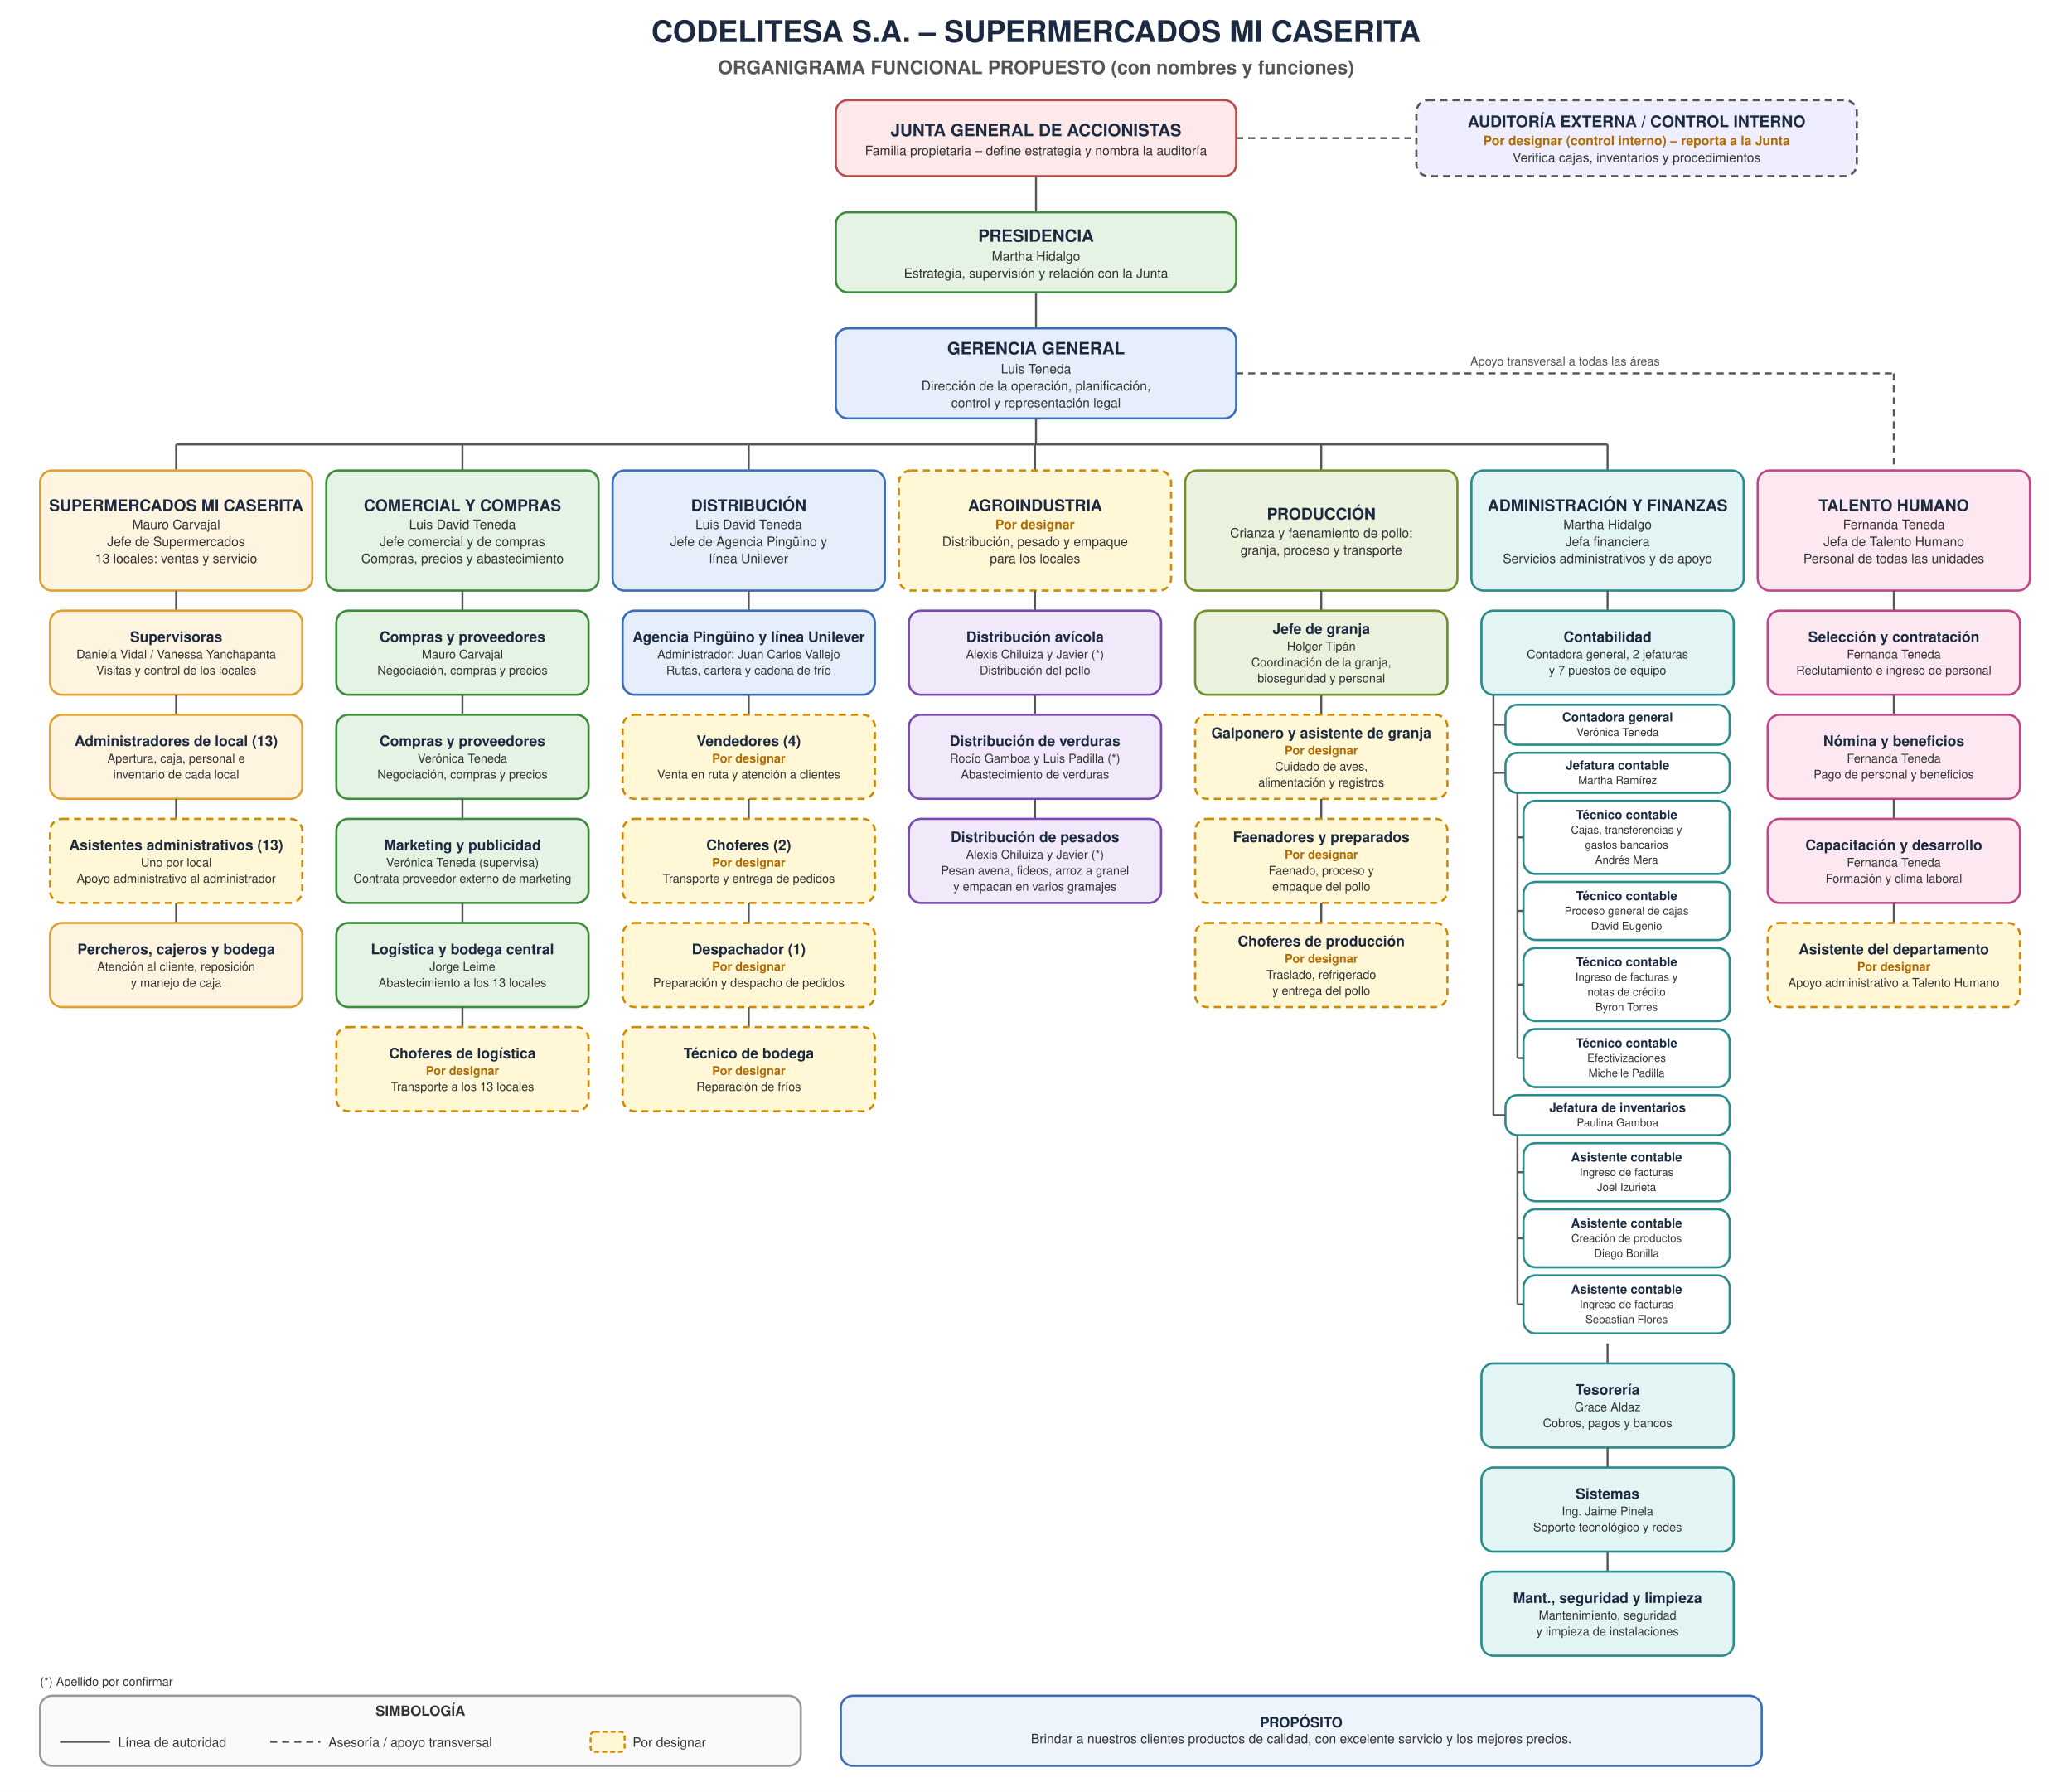
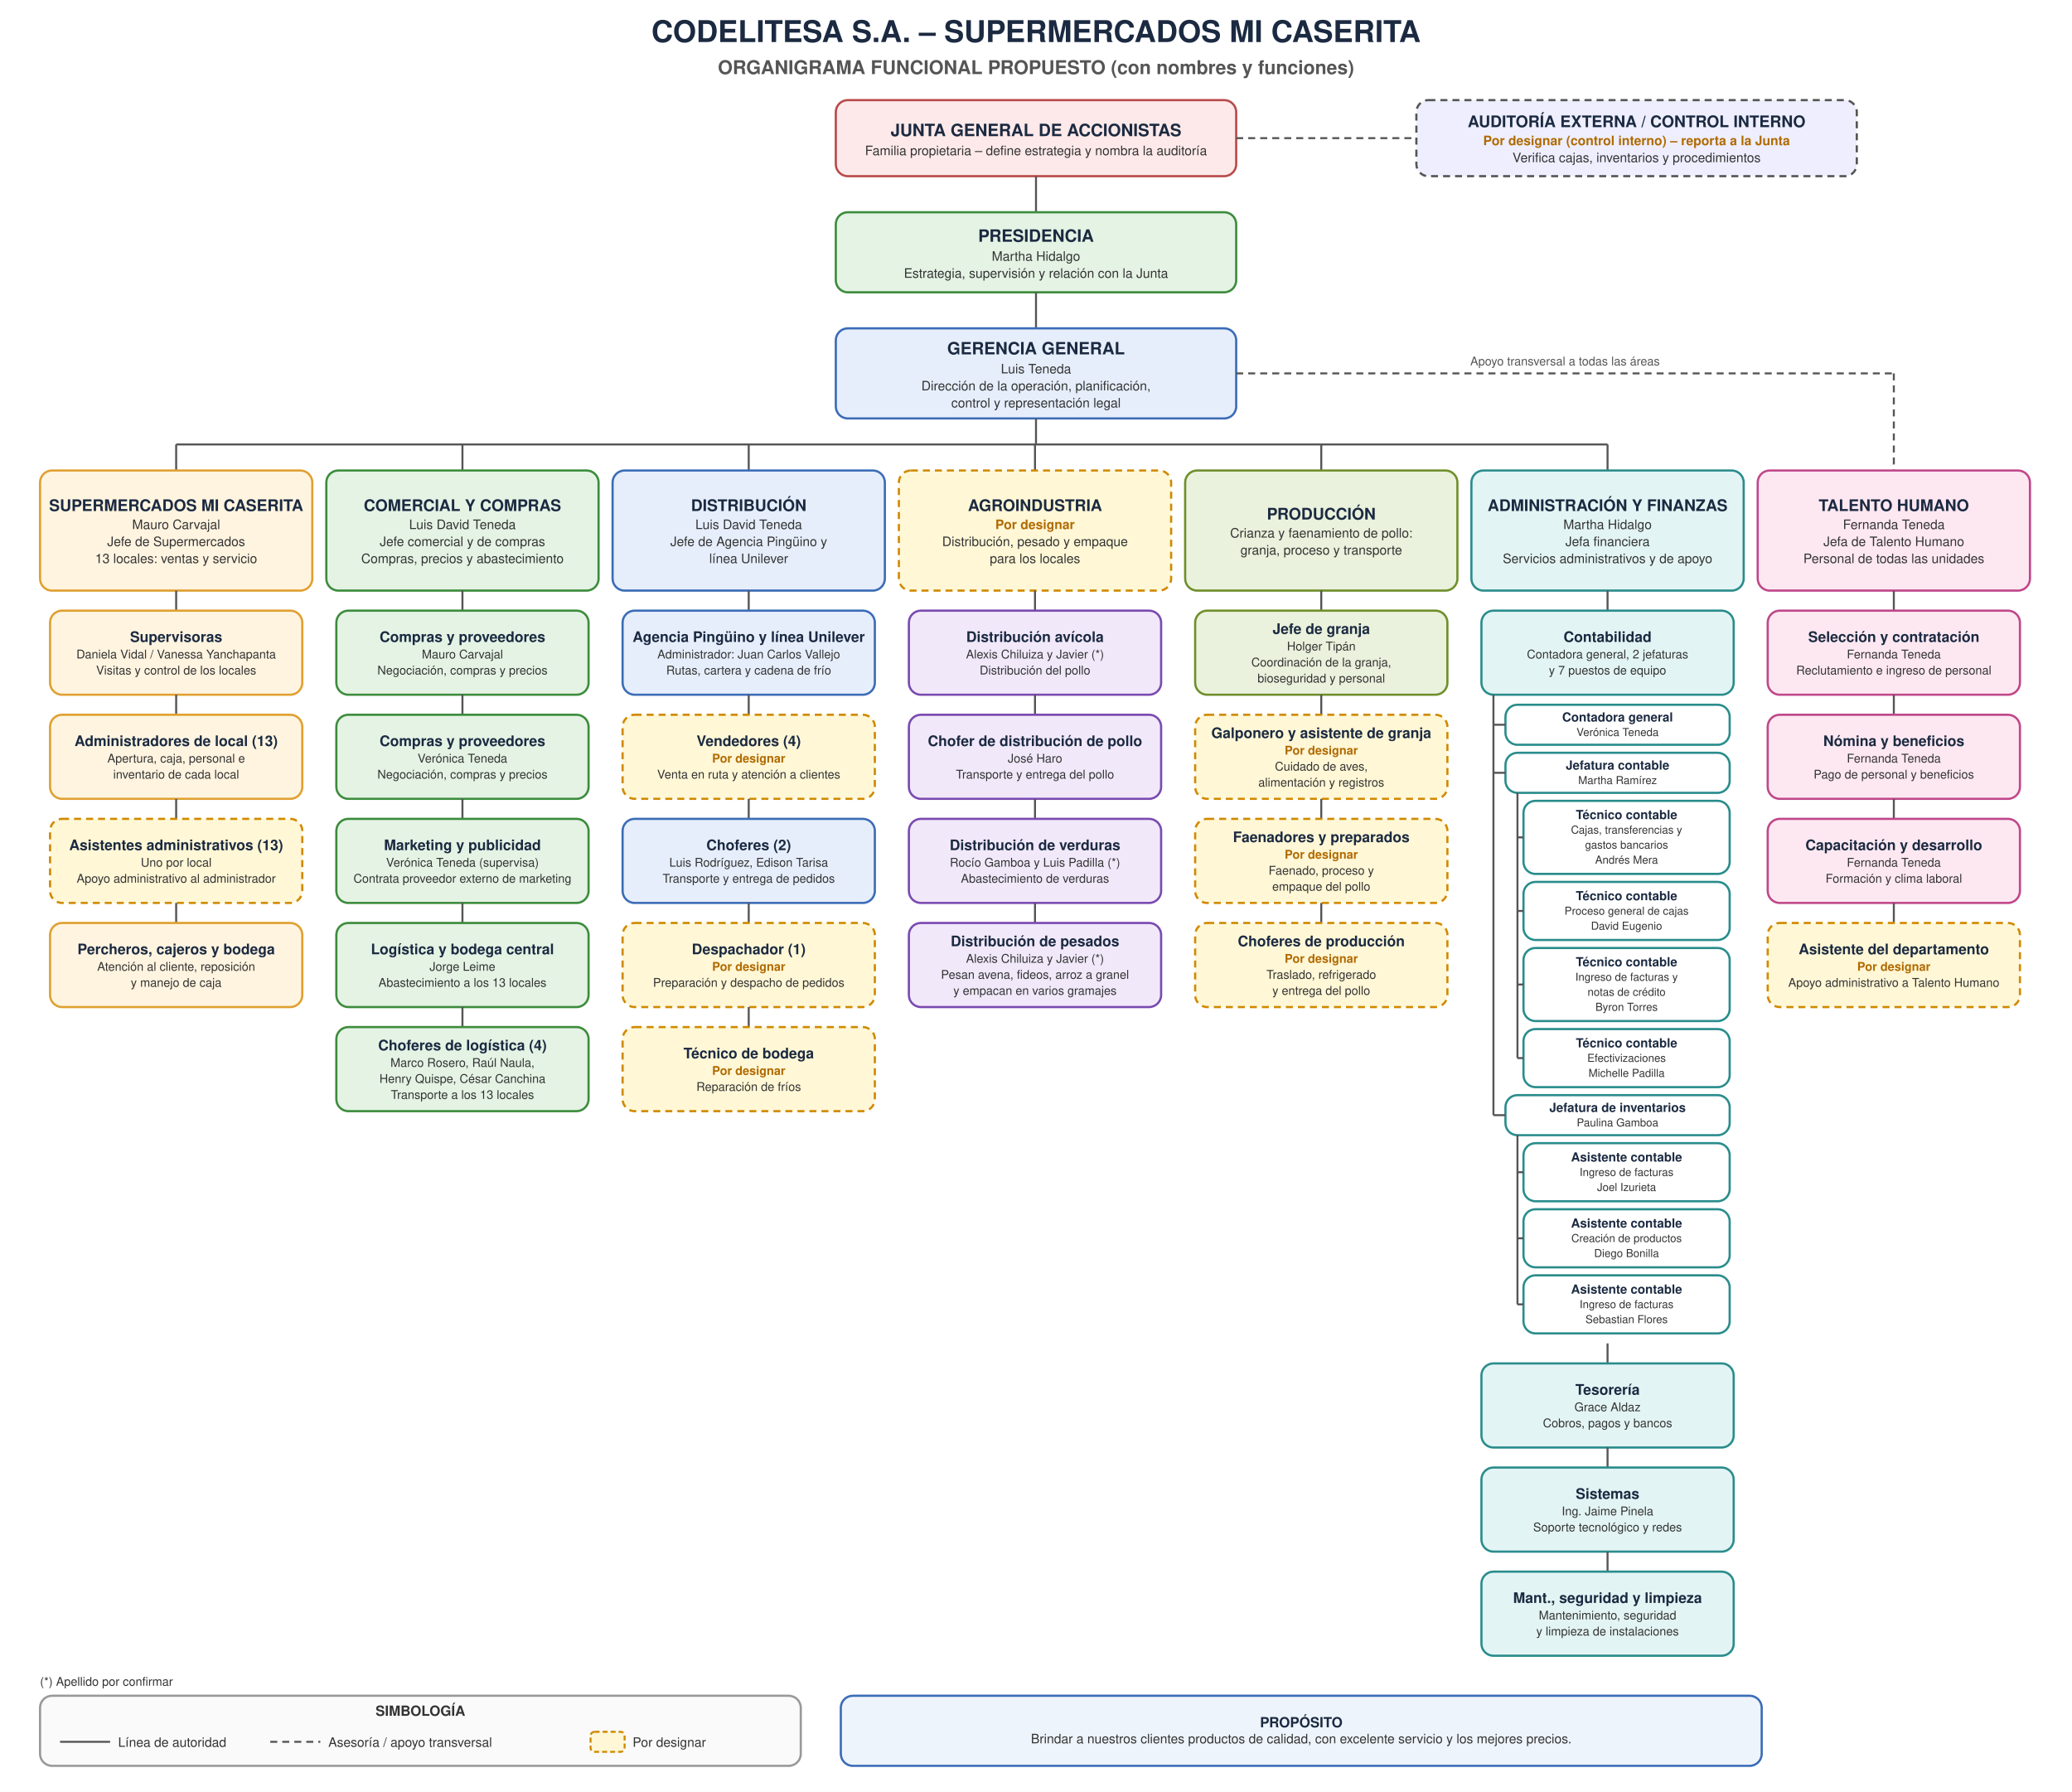
<svg xmlns="http://www.w3.org/2000/svg" width="2070" height="1790" viewBox="0 0 2070 1790" font-family="Helvetica,Arial,sans-serif">
  <rect width="100%" height="100%" fill="#fff" />
  <text x="1035.0" y="42" text-anchor="middle" font-size="30" font-weight="700" fill="#1b2a41">CODELITESA S.A. – SUPERMERCADOS MI CASERITA</text>
  <text x="1035.0" y="74" text-anchor="middle" font-size="19" font-weight="600" fill="#555">ORGANIGRAMA FUNCIONAL PROPUESTO (con nombres y funciones)</text>
  <rect x="835.0" y="100" width="400" height="76" rx="12" fill="#fde9e9" stroke="#b84a4a" stroke-width="2.2" />
  <text x="1035.0" y="136.0" text-anchor="middle" font-weight="700" font-size="17" fill="#1b2a41">JUNTA GENERAL DE ACCIONISTAS</text>
  <text x="1035.0" y="155.0" text-anchor="middle" font-size="13" fill="#333" font-weight="400">Familia propietaria – define estrategia y nombra la auditoría</text>
  <rect x="1415.0" y="100" width="440" height="76" rx="12" fill="#eef" stroke="#555" stroke-width="2.2" stroke-dasharray="7 5" />
  <text x="1635.0" y="127.0" text-anchor="middle" font-weight="700" font-size="16" fill="#1b2a41">AUDITORÍA EXTERNA / CONTROL INTERNO</text>
  <text x="1635.0" y="145.0" text-anchor="middle" font-size="13" fill="#b06a00" font-weight="700">Por designar (control interno) – reporta a la Junta</text>
  <text x="1635.0" y="162.0" text-anchor="middle" font-size="13" fill="#333" font-weight="400">Verifica cajas, inventarios y procedimientos</text>
  <path d="M1235.0,138 L1415.0,138" stroke="#555" stroke-width="2" fill="none" stroke-dasharray="7 5" />
  <path d="M1035.0,176 L1035.0,212" stroke="#555" stroke-width="2" fill="none" />
  <rect x="835.0" y="212" width="400" height="80" rx="12" fill="#e4f3e4" stroke="#3c8c3c" stroke-width="2.2" />
  <text x="1035.0" y="241.5" text-anchor="middle" font-weight="700" font-size="17" fill="#1b2a41">PRESIDENCIA</text>
  <text x="1035.0" y="260.5" text-anchor="middle" font-size="13" fill="#333" font-weight="400">Martha Hidalgo</text>
  <text x="1035.0" y="277.5" text-anchor="middle" font-size="13" fill="#333" font-weight="400">Estrategia, supervisión y relación con la Junta</text>
  <path d="M1035.0,292 L1035.0,328" stroke="#555" stroke-width="2" fill="none" />
  <rect x="835.0" y="328" width="400" height="90" rx="12" fill="#e6eefb" stroke="#3b6cb7" stroke-width="2.2" />
  <text x="1035.0" y="354.0" text-anchor="middle" font-weight="700" font-size="17" fill="#1b2a41">GERENCIA GENERAL</text>
  <text x="1035.0" y="373.0" text-anchor="middle" font-size="13" fill="#333" font-weight="400">Luis Teneda</text>
  <text x="1035.0" y="390.0" text-anchor="middle" font-size="13" fill="#333" font-weight="400">Dirección de la operación, planificación,</text>
  <text x="1035.0" y="407.0" text-anchor="middle" font-size="13" fill="#333" font-weight="400">control y representación legal</text>
  <path d="M1035.0,418 L1035.0,444" stroke="#555" stroke-width="2" fill="none" />
  <path d="M176.0,444 L176.0,470" stroke="#555" stroke-width="2" fill="none" />
  <rect x="40" y="470" width="272" height="120" rx="12" fill="#fff4e0" stroke="#e0a030" stroke-width="2.2" />
  <text x="176.0" y="510.5" text-anchor="middle" font-weight="700" font-size="16" fill="#1b2a41">SUPERMERCADOS MI CASERITA</text>
  <text x="176.0" y="528.5" text-anchor="middle" font-size="13" fill="#333" font-weight="400">Mauro Carvajal</text>
  <text x="176.0" y="545.5" text-anchor="middle" font-size="13" fill="#333" font-weight="400">Jefe de Supermercados</text>
  <text x="176.0" y="562.5" text-anchor="middle" font-size="13" fill="#333" font-weight="400">13 locales: ventas y servicio</text>
  <path d="M176.0,590 L176.0,610" stroke="#555" stroke-width="2" fill="none" />
  <rect x="50" y="610" width="252" height="84" rx="12" fill="#fff4e0" stroke="#e0a030" stroke-width="2.2" />
  <text x="176.0" y="641.25" text-anchor="middle" font-weight="700" font-size="14.5" fill="#1b2a41">Supervisoras</text>
  <text x="176.0" y="657.75" text-anchor="middle" font-size="12" fill="#333" font-weight="400">Daniela Vidal / Vanessa Yanchapanta</text>
  <text x="176.0" y="673.75" text-anchor="middle" font-size="12" fill="#333" font-weight="400">Visitas y control de los locales</text>
  <path d="M176.0,694 L176.0,714" stroke="#555" stroke-width="2" fill="none" />
  <rect x="50" y="714" width="252" height="84" rx="12" fill="#fff4e0" stroke="#e0a030" stroke-width="2.2" />
  <text x="176.0" y="745.25" text-anchor="middle" font-weight="700" font-size="14.5" fill="#1b2a41">Administradores de local (13)</text>
  <text x="176.0" y="761.75" text-anchor="middle" font-size="12" fill="#333" font-weight="400">Apertura, caja, personal e</text>
  <text x="176.0" y="777.75" text-anchor="middle" font-size="12" fill="#333" font-weight="400">inventario de cada local</text>
  <path d="M176.0,798 L176.0,818" stroke="#555" stroke-width="2" fill="none" />
  <rect x="50" y="818" width="252" height="84" rx="12" fill="#fff7d6" stroke="#d08a00" stroke-width="2.2" stroke-dasharray="7 5" />
  <text x="176.0" y="849.25" text-anchor="middle" font-weight="700" font-size="14.5" fill="#1b2a41">Asistentes administrativos (13)</text>
  <text x="176.0" y="865.75" text-anchor="middle" font-size="12" fill="#333" font-weight="400">Uno por local</text>
  <text x="176.0" y="881.75" text-anchor="middle" font-size="12" fill="#333" font-weight="400">Apoyo administrativo al administrador</text>
  <path d="M176.0,902 L176.0,922" stroke="#555" stroke-width="2" fill="none" />
  <rect x="50" y="922" width="252" height="84" rx="12" fill="#fff4e0" stroke="#e0a030" stroke-width="2.2" />
  <text x="176.0" y="953.25" text-anchor="middle" font-weight="700" font-size="14.5" fill="#1b2a41">Percheros, cajeros y bodega</text>
  <text x="176.0" y="969.75" text-anchor="middle" font-size="12" fill="#333" font-weight="400">Atención al cliente, reposición</text>
  <text x="176.0" y="985.75" text-anchor="middle" font-size="12" fill="#333" font-weight="400">y manejo de caja</text>
  <path d="M462.0,444 L462.0,470" stroke="#555" stroke-width="2" fill="none" />
  <rect x="326" y="470" width="272" height="120" rx="12" fill="#e4f3e4" stroke="#3c8c3c" stroke-width="2.2" />
  <text x="462.0" y="510.5" text-anchor="middle" font-weight="700" font-size="16" fill="#1b2a41">COMERCIAL Y COMPRAS</text>
  <text x="462.0" y="528.5" text-anchor="middle" font-size="13" fill="#333" font-weight="400">Luis David Teneda</text>
  <text x="462.0" y="545.5" text-anchor="middle" font-size="13" fill="#333" font-weight="400">Jefe comercial y de compras</text>
  <text x="462.0" y="562.5" text-anchor="middle" font-size="13" fill="#333" font-weight="400">Compras, precios y abastecimiento</text>
  <path d="M462.0,590 L462.0,610" stroke="#555" stroke-width="2" fill="none" />
  <rect x="336" y="610" width="252" height="84" rx="12" fill="#e4f3e4" stroke="#3c8c3c" stroke-width="2.2" />
  <text x="462.0" y="641.25" text-anchor="middle" font-weight="700" font-size="14.5" fill="#1b2a41">Compras y proveedores</text>
  <text x="462.0" y="657.75" text-anchor="middle" font-size="12" fill="#333" font-weight="400">Mauro Carvajal</text>
  <text x="462.0" y="673.75" text-anchor="middle" font-size="12" fill="#333" font-weight="400">Negociación, compras y precios</text>
  <path d="M462.0,694 L462.0,714" stroke="#555" stroke-width="2" fill="none" />
  <rect x="336" y="714" width="252" height="84" rx="12" fill="#e4f3e4" stroke="#3c8c3c" stroke-width="2.2" />
  <text x="462.0" y="745.25" text-anchor="middle" font-weight="700" font-size="14.5" fill="#1b2a41">Compras y proveedores</text>
  <text x="462.0" y="761.75" text-anchor="middle" font-size="12" fill="#333" font-weight="400">Verónica Teneda</text>
  <text x="462.0" y="777.75" text-anchor="middle" font-size="12" fill="#333" font-weight="400">Negociación, compras y precios</text>
  <path d="M462.0,798 L462.0,818" stroke="#555" stroke-width="2" fill="none" />
  <rect x="336" y="818" width="252" height="84" rx="12" fill="#e4f3e4" stroke="#3c8c3c" stroke-width="2.2" />
  <text x="462.0" y="849.25" text-anchor="middle" font-weight="700" font-size="14.5" fill="#1b2a41">Marketing y publicidad</text>
  <text x="462.0" y="865.75" text-anchor="middle" font-size="12" fill="#333" font-weight="400">Verónica Teneda (supervisa)</text>
  <text x="462.0" y="881.75" text-anchor="middle" font-size="12" fill="#333" font-weight="400">Contrata proveedor externo de marketing</text>
  <path d="M462.0,902 L462.0,922" stroke="#555" stroke-width="2" fill="none" />
  <rect x="336" y="922" width="252" height="84" rx="12" fill="#e4f3e4" stroke="#3c8c3c" stroke-width="2.2" />
  <text x="462.0" y="953.25" text-anchor="middle" font-weight="700" font-size="14.5" fill="#1b2a41">Logística y bodega central</text>
  <text x="462.0" y="969.75" text-anchor="middle" font-size="12" fill="#333" font-weight="400">Jorge Leime</text>
  <text x="462.0" y="985.75" text-anchor="middle" font-size="12" fill="#333" font-weight="400">Abastecimiento a los 13 locales</text>
  <path d="M462.0,1006 L462.0,1026" stroke="#555" stroke-width="2" fill="none" />
-   <rect x="336" y="1026" width="252" height="84" rx="12" fill="#fff7d6" stroke="#d08a00" stroke-width="2.2" stroke-dasharray="7 5" />
-   <text x="462.0" y="1057.25" text-anchor="middle" font-weight="700" font-size="14.5" fill="#1b2a41">Choferes de logística</text>
-   <text x="462.0" y="1073.75" text-anchor="middle" font-size="12" fill="#b06a00" font-weight="700">Por designar</text>
-   <text x="462.0" y="1089.75" text-anchor="middle" font-size="12" fill="#333" font-weight="400">Transporte a los 13 locales</text>
+   <rect x="336" y="1026" width="252" height="84" rx="12" fill="#e4f3e4" stroke="#3c8c3c" stroke-width="2.2" />
+   <text x="462.0" y="1049.25" text-anchor="middle" font-weight="700" font-size="14.5" fill="#1b2a41">Choferes de logística (4)</text>
+   <text x="462.0" y="1065.75" text-anchor="middle" font-size="12" fill="#333" font-weight="400">Marco Rosero, Raúl Naula,</text>
+   <text x="462.0" y="1081.75" text-anchor="middle" font-size="12" fill="#333" font-weight="400">Henry Quispe, César Canchina</text>
+   <text x="462.0" y="1097.75" text-anchor="middle" font-size="12" fill="#333" font-weight="400">Transporte a los 13 locales</text>
  <path d="M748.0,444 L748.0,470" stroke="#555" stroke-width="2" fill="none" />
  <rect x="612" y="470" width="272" height="120" rx="12" fill="#e6eefb" stroke="#3b6cb7" stroke-width="2.2" />
  <text x="748.0" y="510.5" text-anchor="middle" font-weight="700" font-size="16" fill="#1b2a41">DISTRIBUCIÓN</text>
  <text x="748.0" y="528.5" text-anchor="middle" font-size="13" fill="#333" font-weight="400">Luis David Teneda</text>
  <text x="748.0" y="545.5" text-anchor="middle" font-size="13" fill="#333" font-weight="400">Jefe de Agencia Pingüino y</text>
  <text x="748.0" y="562.5" text-anchor="middle" font-size="13" fill="#333" font-weight="400">línea Unilever</text>
  <path d="M748.0,590 L748.0,610" stroke="#555" stroke-width="2" fill="none" />
  <rect x="622" y="610" width="252" height="84" rx="12" fill="#e6eefb" stroke="#3b6cb7" stroke-width="2.2" />
  <text x="748.0" y="641.25" text-anchor="middle" font-weight="700" font-size="14.5" fill="#1b2a41">Agencia Pingüino y línea Unilever</text>
  <text x="748.0" y="657.75" text-anchor="middle" font-size="12" fill="#333" font-weight="400">Administrador: Juan Carlos Vallejo</text>
  <text x="748.0" y="673.75" text-anchor="middle" font-size="12" fill="#333" font-weight="400">Rutas, cartera y cadena de frío</text>
  <path d="M748.0,694 L748.0,714" stroke="#555" stroke-width="2" fill="none" />
  <rect x="622" y="714" width="252" height="84" rx="12" fill="#fff7d6" stroke="#d08a00" stroke-width="2.2" stroke-dasharray="7 5" />
  <text x="748.0" y="745.25" text-anchor="middle" font-weight="700" font-size="14.5" fill="#1b2a41">Vendedores (4)</text>
  <text x="748.0" y="761.75" text-anchor="middle" font-size="12" fill="#b06a00" font-weight="700">Por designar</text>
  <text x="748.0" y="777.75" text-anchor="middle" font-size="12" fill="#333" font-weight="400">Venta en ruta y atención a clientes</text>
  <path d="M748.0,798 L748.0,818" stroke="#555" stroke-width="2" fill="none" />
-   <rect x="622" y="818" width="252" height="84" rx="12" fill="#fff7d6" stroke="#d08a00" stroke-width="2.2" stroke-dasharray="7 5" />
+   <rect x="622" y="818" width="252" height="84" rx="12" fill="#e6eefb" stroke="#3b6cb7" stroke-width="2.2" />
  <text x="748.0" y="849.25" text-anchor="middle" font-weight="700" font-size="14.5" fill="#1b2a41">Choferes (2)</text>
-   <text x="748.0" y="865.75" text-anchor="middle" font-size="12" fill="#b06a00" font-weight="700">Por designar</text>
+   <text x="748.0" y="865.75" text-anchor="middle" font-size="12" fill="#333" font-weight="400">Luis Rodríguez, Edison Tarisa</text>
  <text x="748.0" y="881.75" text-anchor="middle" font-size="12" fill="#333" font-weight="400">Transporte y entrega de pedidos</text>
  <path d="M748.0,902 L748.0,922" stroke="#555" stroke-width="2" fill="none" />
  <rect x="622" y="922" width="252" height="84" rx="12" fill="#fff7d6" stroke="#d08a00" stroke-width="2.2" stroke-dasharray="7 5" />
  <text x="748.0" y="953.25" text-anchor="middle" font-weight="700" font-size="14.5" fill="#1b2a41">Despachador (1)</text>
  <text x="748.0" y="969.75" text-anchor="middle" font-size="12" fill="#b06a00" font-weight="700">Por designar</text>
  <text x="748.0" y="985.75" text-anchor="middle" font-size="12" fill="#333" font-weight="400">Preparación y despacho de pedidos</text>
  <path d="M748.0,1006 L748.0,1026" stroke="#555" stroke-width="2" fill="none" />
  <rect x="622" y="1026" width="252" height="84" rx="12" fill="#fff7d6" stroke="#d08a00" stroke-width="2.2" stroke-dasharray="7 5" />
  <text x="748.0" y="1057.25" text-anchor="middle" font-weight="700" font-size="14.5" fill="#1b2a41">Técnico de bodega</text>
  <text x="748.0" y="1073.75" text-anchor="middle" font-size="12" fill="#b06a00" font-weight="700">Por designar</text>
  <text x="748.0" y="1089.75" text-anchor="middle" font-size="12" fill="#333" font-weight="400">Reparación de fríos</text>
  <path d="M1034.0,444 L1034.0,470" stroke="#555" stroke-width="2" fill="none" />
  <rect x="898" y="470" width="272" height="120" rx="12" fill="#fff7d6" stroke="#d08a00" stroke-width="2.2" stroke-dasharray="7 5" />
  <text x="1034.0" y="510.5" text-anchor="middle" font-weight="700" font-size="16" fill="#1b2a41">AGROINDUSTRIA</text>
  <text x="1034.0" y="528.5" text-anchor="middle" font-size="13" fill="#b06a00" font-weight="700">Por designar</text>
  <text x="1034.0" y="545.5" text-anchor="middle" font-size="13" fill="#333" font-weight="400">Distribución, pesado y empaque</text>
  <text x="1034.0" y="562.5" text-anchor="middle" font-size="13" fill="#333" font-weight="400">para los locales</text>
  <path d="M1034.0,590 L1034.0,610" stroke="#555" stroke-width="2" fill="none" />
  <rect x="908" y="610" width="252" height="84" rx="12" fill="#f1e8fa" stroke="#7a4ab0" stroke-width="2.2" />
  <text x="1034.0" y="641.25" text-anchor="middle" font-weight="700" font-size="14.5" fill="#1b2a41">Distribución avícola</text>
  <text x="1034.0" y="657.75" text-anchor="middle" font-size="12" fill="#333" font-weight="400">Alexis Chiluiza y Javier (*)</text>
  <text x="1034.0" y="673.75" text-anchor="middle" font-size="12" fill="#333" font-weight="400">Distribución del pollo</text>
  <path d="M1034.0,694 L1034.0,714" stroke="#555" stroke-width="2" fill="none" />
  <rect x="908" y="714" width="252" height="84" rx="12" fill="#f1e8fa" stroke="#7a4ab0" stroke-width="2.2" />
-   <text x="1034.0" y="745.25" text-anchor="middle" font-weight="700" font-size="14.5" fill="#1b2a41">Distribución de verduras</text>
-   <text x="1034.0" y="761.75" text-anchor="middle" font-size="12" fill="#333" font-weight="400">Rocío Gamboa y Luis Padilla (*)</text>
-   <text x="1034.0" y="777.75" text-anchor="middle" font-size="12" fill="#333" font-weight="400">Abastecimiento de verduras</text>
+   <text x="1034.0" y="745.25" text-anchor="middle" font-weight="700" font-size="14.5" fill="#1b2a41">Chofer de distribución de pollo</text>
+   <text x="1034.0" y="761.75" text-anchor="middle" font-size="12" fill="#333" font-weight="400">José Haro</text>
+   <text x="1034.0" y="777.75" text-anchor="middle" font-size="12" fill="#333" font-weight="400">Transporte y entrega del pollo</text>
  <path d="M1034.0,798 L1034.0,818" stroke="#555" stroke-width="2" fill="none" />
  <rect x="908" y="818" width="252" height="84" rx="12" fill="#f1e8fa" stroke="#7a4ab0" stroke-width="2.2" />
-   <text x="1034.0" y="841.25" text-anchor="middle" font-weight="700" font-size="14.5" fill="#1b2a41">Distribución de pesados</text>
-   <text x="1034.0" y="857.75" text-anchor="middle" font-size="12" fill="#333" font-weight="400">Alexis Chiluiza y Javier (*)</text>
-   <text x="1034.0" y="873.75" text-anchor="middle" font-size="12" fill="#333" font-weight="400">Pesan avena, fideos, arroz a granel</text>
-   <text x="1034.0" y="889.75" text-anchor="middle" font-size="12" fill="#333" font-weight="400">y empacan en varios gramajes</text>
+   <text x="1034.0" y="849.25" text-anchor="middle" font-weight="700" font-size="14.5" fill="#1b2a41">Distribución de verduras</text>
+   <text x="1034.0" y="865.75" text-anchor="middle" font-size="12" fill="#333" font-weight="400">Rocío Gamboa y Luis Padilla (*)</text>
+   <text x="1034.0" y="881.75" text-anchor="middle" font-size="12" fill="#333" font-weight="400">Abastecimiento de verduras</text>
+   <path d="M1034.0,902 L1034.0,922" stroke="#555" stroke-width="2" fill="none" />
+   <rect x="908" y="922" width="252" height="84" rx="12" fill="#f1e8fa" stroke="#7a4ab0" stroke-width="2.2" />
+   <text x="1034.0" y="945.25" text-anchor="middle" font-weight="700" font-size="14.5" fill="#1b2a41">Distribución de pesados</text>
+   <text x="1034.0" y="961.75" text-anchor="middle" font-size="12" fill="#333" font-weight="400">Alexis Chiluiza y Javier (*)</text>
+   <text x="1034.0" y="977.75" text-anchor="middle" font-size="12" fill="#333" font-weight="400">Pesan avena, fideos, arroz a granel</text>
+   <text x="1034.0" y="993.75" text-anchor="middle" font-size="12" fill="#333" font-weight="400">y empacan en varios gramajes</text>
  <path d="M1320.0,444 L1320.0,470" stroke="#555" stroke-width="2" fill="none" />
  <rect x="1184" y="470" width="272" height="120" rx="12" fill="#eaf1dc" stroke="#6f8f2a" stroke-width="2.2" />
  <text x="1320.0" y="519.0" text-anchor="middle" font-weight="700" font-size="16" fill="#1b2a41">PRODUCCIÓN</text>
  <text x="1320.0" y="537.0" text-anchor="middle" font-size="13" fill="#333" font-weight="400">Crianza y faenamiento de pollo:</text>
  <text x="1320.0" y="554.0" text-anchor="middle" font-size="13" fill="#333" font-weight="400">granja, proceso y transporte</text>
  <path d="M1320.0,590 L1320.0,610" stroke="#555" stroke-width="2" fill="none" />
  <rect x="1194" y="610" width="252" height="84" rx="12" fill="#eaf1dc" stroke="#6f8f2a" stroke-width="2.2" />
  <text x="1320.0" y="633.25" text-anchor="middle" font-weight="700" font-size="14.5" fill="#1b2a41">Jefe de granja</text>
  <text x="1320.0" y="649.75" text-anchor="middle" font-size="12" fill="#333" font-weight="400">Holger Tipán</text>
  <text x="1320.0" y="665.75" text-anchor="middle" font-size="12" fill="#333" font-weight="400">Coordinación de la granja,</text>
  <text x="1320.0" y="681.75" text-anchor="middle" font-size="12" fill="#333" font-weight="400">bioseguridad y personal</text>
  <path d="M1320.0,694 L1320.0,714" stroke="#555" stroke-width="2" fill="none" />
  <rect x="1194" y="714" width="252" height="84" rx="12" fill="#fff7d6" stroke="#d08a00" stroke-width="2.2" stroke-dasharray="7 5" />
  <text x="1320.0" y="737.25" text-anchor="middle" font-weight="700" font-size="14.5" fill="#1b2a41">Galponero y asistente de granja</text>
  <text x="1320.0" y="753.75" text-anchor="middle" font-size="12" fill="#b06a00" font-weight="700">Por designar</text>
  <text x="1320.0" y="769.75" text-anchor="middle" font-size="12" fill="#333" font-weight="400">Cuidado de aves,</text>
  <text x="1320.0" y="785.75" text-anchor="middle" font-size="12" fill="#333" font-weight="400">alimentación y registros</text>
  <path d="M1320.0,798 L1320.0,818" stroke="#555" stroke-width="2" fill="none" />
  <rect x="1194" y="818" width="252" height="84" rx="12" fill="#fff7d6" stroke="#d08a00" stroke-width="2.2" stroke-dasharray="7 5" />
  <text x="1320.0" y="841.25" text-anchor="middle" font-weight="700" font-size="14.5" fill="#1b2a41">Faenadores y preparados</text>
  <text x="1320.0" y="857.75" text-anchor="middle" font-size="12" fill="#b06a00" font-weight="700">Por designar</text>
  <text x="1320.0" y="873.75" text-anchor="middle" font-size="12" fill="#333" font-weight="400">Faenado, proceso y</text>
  <text x="1320.0" y="889.75" text-anchor="middle" font-size="12" fill="#333" font-weight="400">empaque del pollo</text>
  <path d="M1320.0,902 L1320.0,922" stroke="#555" stroke-width="2" fill="none" />
  <rect x="1194" y="922" width="252" height="84" rx="12" fill="#fff7d6" stroke="#d08a00" stroke-width="2.2" stroke-dasharray="7 5" />
  <text x="1320.0" y="945.25" text-anchor="middle" font-weight="700" font-size="14.5" fill="#1b2a41">Choferes de producción</text>
  <text x="1320.0" y="961.75" text-anchor="middle" font-size="12" fill="#b06a00" font-weight="700">Por designar</text>
  <text x="1320.0" y="977.75" text-anchor="middle" font-size="12" fill="#333" font-weight="400">Traslado, refrigerado</text>
  <text x="1320.0" y="993.75" text-anchor="middle" font-size="12" fill="#333" font-weight="400">y entrega del pollo</text>
  <path d="M1606.0,444 L1606.0,470" stroke="#555" stroke-width="2" fill="none" />
  <rect x="1470" y="470" width="272" height="120" rx="12" fill="#e3f4f4" stroke="#2a8c8c" stroke-width="2.2" />
  <text x="1606.0" y="510.5" text-anchor="middle" font-weight="700" font-size="16" fill="#1b2a41">ADMINISTRACIÓN Y FINANZAS</text>
  <text x="1606.0" y="528.5" text-anchor="middle" font-size="13" fill="#333" font-weight="400">Martha Hidalgo</text>
  <text x="1606.0" y="545.5" text-anchor="middle" font-size="13" fill="#333" font-weight="400">Jefa financiera</text>
  <text x="1606.0" y="562.5" text-anchor="middle" font-size="13" fill="#333" font-weight="400">Servicios administrativos y de apoyo</text>
  <path d="M1606.0,590 L1606.0,610" stroke="#555" stroke-width="2" fill="none" />
  <rect x="1480" y="610" width="252" height="84" rx="12" fill="#e3f4f4" stroke="#2a8c8c" stroke-width="2.2" />
  <text x="1606.0" y="641.25" text-anchor="middle" font-weight="700" font-size="14.5" fill="#1b2a41">Contabilidad</text>
  <text x="1606.0" y="657.75" text-anchor="middle" font-size="12" fill="#333" font-weight="400">Contadora general, 2 jefaturas</text>
  <text x="1606.0" y="673.75" text-anchor="middle" font-size="12" fill="#333" font-weight="400">y 7 puestos de equipo</text>
  <rect x="1504" y="704" width="224" height="40" rx="12" fill="#fff" stroke="#2a8c8c" stroke-width="2.2" />
  <text x="1616.0" y="720.75" text-anchor="middle" font-weight="700" font-size="12.5" fill="#1b2a41">Contadora general</text>
  <text x="1616.0" y="735.25" text-anchor="middle" font-size="11" fill="#333" font-weight="400">Verónica Teneda</text>
  <rect x="1504" y="752" width="224" height="40" rx="12" fill="#fff" stroke="#2a8c8c" stroke-width="2.2" />
  <text x="1616.0" y="768.75" text-anchor="middle" font-weight="700" font-size="12.5" fill="#1b2a41">Jefatura contable</text>
  <text x="1616.0" y="783.25" text-anchor="middle" font-size="11" fill="#333" font-weight="400">Martha Ramírez</text>
  <rect x="1522" y="800" width="206" height="73" rx="12" fill="#fff" stroke="#2a8c8c" stroke-width="2.2" />
  <text x="1625.0" y="818.25" text-anchor="middle" font-weight="700" font-size="12.5" fill="#1b2a41">Técnico contable</text>
  <text x="1625.0" y="832.75" text-anchor="middle" font-size="11" fill="#333" font-weight="400">Cajas, transferencias y</text>
  <text x="1625.0" y="847.75" text-anchor="middle" font-size="11" fill="#333" font-weight="400">gastos bancarios</text>
  <text x="1625.0" y="862.75" text-anchor="middle" font-size="11" fill="#333" font-weight="400">Andrés Mera</text>
  <rect x="1522" y="881" width="206" height="58" rx="12" fill="#fff" stroke="#2a8c8c" stroke-width="2.2" />
  <text x="1625.0" y="899.25" text-anchor="middle" font-weight="700" font-size="12.5" fill="#1b2a41">Técnico contable</text>
  <text x="1625.0" y="913.75" text-anchor="middle" font-size="11" fill="#333" font-weight="400">Proceso general de cajas</text>
  <text x="1625.0" y="928.75" text-anchor="middle" font-size="11" fill="#333" font-weight="400">David Eugenio</text>
  <rect x="1522" y="947" width="206" height="73" rx="12" fill="#fff" stroke="#2a8c8c" stroke-width="2.2" />
  <text x="1625.0" y="965.25" text-anchor="middle" font-weight="700" font-size="12.5" fill="#1b2a41">Técnico contable</text>
  <text x="1625.0" y="979.75" text-anchor="middle" font-size="11" fill="#333" font-weight="400">Ingreso de facturas y</text>
  <text x="1625.0" y="994.75" text-anchor="middle" font-size="11" fill="#333" font-weight="400">notas de crédito</text>
  <text x="1625.0" y="1009.75" text-anchor="middle" font-size="11" fill="#333" font-weight="400">Byron Torres</text>
  <rect x="1522" y="1028" width="206" height="58" rx="12" fill="#fff" stroke="#2a8c8c" stroke-width="2.2" />
  <text x="1625.0" y="1046.25" text-anchor="middle" font-weight="700" font-size="12.5" fill="#1b2a41">Técnico contable</text>
  <text x="1625.0" y="1060.75" text-anchor="middle" font-size="11" fill="#333" font-weight="400">Efectivizaciones</text>
  <text x="1625.0" y="1075.75" text-anchor="middle" font-size="11" fill="#333" font-weight="400">Michelle Padilla</text>
  <rect x="1504" y="1094" width="224" height="40" rx="12" fill="#fff" stroke="#2a8c8c" stroke-width="2.2" />
  <text x="1616.0" y="1110.75" text-anchor="middle" font-weight="700" font-size="12.5" fill="#1b2a41">Jefatura de inventarios</text>
  <text x="1616.0" y="1125.25" text-anchor="middle" font-size="11" fill="#333" font-weight="400">Paulina Gamboa</text>
  <rect x="1522" y="1142" width="206" height="58" rx="12" fill="#fff" stroke="#2a8c8c" stroke-width="2.2" />
  <text x="1625.0" y="1160.25" text-anchor="middle" font-weight="700" font-size="12.5" fill="#1b2a41">Asistente contable</text>
  <text x="1625.0" y="1174.75" text-anchor="middle" font-size="11" fill="#333" font-weight="400">Ingreso de facturas</text>
  <text x="1625.0" y="1189.75" text-anchor="middle" font-size="11" fill="#333" font-weight="400">Joel Izurieta</text>
  <rect x="1522" y="1208" width="206" height="58" rx="12" fill="#fff" stroke="#2a8c8c" stroke-width="2.2" />
  <text x="1625.0" y="1226.25" text-anchor="middle" font-weight="700" font-size="12.5" fill="#1b2a41">Asistente contable</text>
  <text x="1625.0" y="1240.75" text-anchor="middle" font-size="11" fill="#333" font-weight="400">Creación de productos</text>
  <text x="1625.0" y="1255.75" text-anchor="middle" font-size="11" fill="#333" font-weight="400">Diego Bonilla</text>
  <rect x="1522" y="1274" width="206" height="58" rx="12" fill="#fff" stroke="#2a8c8c" stroke-width="2.2" />
  <text x="1625.0" y="1292.25" text-anchor="middle" font-weight="700" font-size="12.5" fill="#1b2a41">Asistente contable</text>
  <text x="1625.0" y="1306.75" text-anchor="middle" font-size="11" fill="#333" font-weight="400">Ingreso de facturas</text>
  <text x="1625.0" y="1321.75" text-anchor="middle" font-size="11" fill="#333" font-weight="400">Sebastian Flores</text>
  <path d="M1492,694 L1492,1114.0" stroke="#555" stroke-width="2" fill="none" />
  <path d="M1492,724.0 L1504,724.0" stroke="#555" stroke-width="2" fill="none" />
  <path d="M1492,772.0 L1504,772.0" stroke="#555" stroke-width="2" fill="none" />
  <path d="M1492,1114.0 L1504,1114.0" stroke="#555" stroke-width="2" fill="none" />
  <path d="M1516,792 L1516,1057.0" stroke="#555" stroke-width="2" fill="none" />
  <path d="M1516,836.5 L1522,836.5" stroke="#555" stroke-width="2" fill="none" />
  <path d="M1516,910.0 L1522,910.0" stroke="#555" stroke-width="2" fill="none" />
  <path d="M1516,983.5 L1522,983.5" stroke="#555" stroke-width="2" fill="none" />
  <path d="M1516,1057.0 L1522,1057.0" stroke="#555" stroke-width="2" fill="none" />
  <path d="M1516,1134 L1516,1303.0" stroke="#555" stroke-width="2" fill="none" />
  <path d="M1516,1171.0 L1522,1171.0" stroke="#555" stroke-width="2" fill="none" />
  <path d="M1516,1237.0 L1522,1237.0" stroke="#555" stroke-width="2" fill="none" />
  <path d="M1516,1303.0 L1522,1303.0" stroke="#555" stroke-width="2" fill="none" />
  <path d="M1606.0,1342 L1606.0,1362" stroke="#555" stroke-width="2" fill="none" />
  <rect x="1480" y="1362" width="252" height="84" rx="12" fill="#e3f4f4" stroke="#2a8c8c" stroke-width="2.2" />
  <text x="1606.0" y="1393.25" text-anchor="middle" font-weight="700" font-size="14.5" fill="#1b2a41">Tesorería</text>
  <text x="1606.0" y="1409.75" text-anchor="middle" font-size="12" fill="#333" font-weight="400">Grace Aldaz</text>
  <text x="1606.0" y="1425.75" text-anchor="middle" font-size="12" fill="#333" font-weight="400">Cobros, pagos y bancos</text>
  <path d="M1606.0,1446 L1606.0,1466" stroke="#555" stroke-width="2" fill="none" />
  <rect x="1480" y="1466" width="252" height="84" rx="12" fill="#e3f4f4" stroke="#2a8c8c" stroke-width="2.2" />
  <text x="1606.0" y="1497.25" text-anchor="middle" font-weight="700" font-size="14.5" fill="#1b2a41">Sistemas</text>
  <text x="1606.0" y="1513.75" text-anchor="middle" font-size="12" fill="#333" font-weight="400">Ing. Jaime Pinela</text>
  <text x="1606.0" y="1529.75" text-anchor="middle" font-size="12" fill="#333" font-weight="400">Soporte tecnológico y redes</text>
  <path d="M1606.0,1550 L1606.0,1570" stroke="#555" stroke-width="2" fill="none" />
  <rect x="1480" y="1570" width="252" height="84" rx="12" fill="#e3f4f4" stroke="#2a8c8c" stroke-width="2.2" />
  <text x="1606.0" y="1601.25" text-anchor="middle" font-weight="700" font-size="14.5" fill="#1b2a41">Mant., seguridad y limpieza</text>
  <text x="1606.0" y="1617.75" text-anchor="middle" font-size="12" fill="#333" font-weight="400">Mantenimiento, seguridad</text>
  <text x="1606.0" y="1633.75" text-anchor="middle" font-size="12" fill="#333" font-weight="400">y limpieza de instalaciones</text>
  <path d="M1235.0,373 L1892.0,373" stroke="#555" stroke-width="2" fill="none" stroke-dasharray="7 5" />
  <path d="M1892.0,373 L1892.0,470" stroke="#555" stroke-width="2" fill="none" stroke-dasharray="7 5" />
  <text x="1563.5" y="365" text-anchor="middle" font-size="12" font-weight="400" fill="#555">Apoyo transversal a todas las áreas</text>
  <rect x="1756" y="470" width="272" height="120" rx="12" fill="#fde8f1" stroke="#c0478a" stroke-width="2.2" />
  <text x="1892.0" y="510.5" text-anchor="middle" font-weight="700" font-size="16" fill="#1b2a41">TALENTO HUMANO</text>
  <text x="1892.0" y="528.5" text-anchor="middle" font-size="13" fill="#333" font-weight="400">Fernanda Teneda</text>
  <text x="1892.0" y="545.5" text-anchor="middle" font-size="13" fill="#333" font-weight="400">Jefa de Talento Humano</text>
  <text x="1892.0" y="562.5" text-anchor="middle" font-size="13" fill="#333" font-weight="400">Personal de todas las unidades</text>
  <path d="M1892.0,590 L1892.0,610" stroke="#555" stroke-width="2" fill="none" />
  <rect x="1766" y="610" width="252" height="84" rx="12" fill="#fde8f1" stroke="#c0478a" stroke-width="2.2" />
  <text x="1892.0" y="641.25" text-anchor="middle" font-weight="700" font-size="14.5" fill="#1b2a41">Selección y contratación</text>
  <text x="1892.0" y="657.75" text-anchor="middle" font-size="12" fill="#333" font-weight="400">Fernanda Teneda</text>
  <text x="1892.0" y="673.75" text-anchor="middle" font-size="12" fill="#333" font-weight="400">Reclutamiento e ingreso de personal</text>
  <path d="M1892.0,694 L1892.0,714" stroke="#555" stroke-width="2" fill="none" />
  <rect x="1766" y="714" width="252" height="84" rx="12" fill="#fde8f1" stroke="#c0478a" stroke-width="2.2" />
  <text x="1892.0" y="745.25" text-anchor="middle" font-weight="700" font-size="14.5" fill="#1b2a41">Nómina y beneficios</text>
  <text x="1892.0" y="761.75" text-anchor="middle" font-size="12" fill="#333" font-weight="400">Fernanda Teneda</text>
  <text x="1892.0" y="777.75" text-anchor="middle" font-size="12" fill="#333" font-weight="400">Pago de personal y beneficios</text>
  <path d="M1892.0,798 L1892.0,818" stroke="#555" stroke-width="2" fill="none" />
  <rect x="1766" y="818" width="252" height="84" rx="12" fill="#fde8f1" stroke="#c0478a" stroke-width="2.2" />
  <text x="1892.0" y="849.25" text-anchor="middle" font-weight="700" font-size="14.5" fill="#1b2a41">Capacitación y desarrollo</text>
  <text x="1892.0" y="865.75" text-anchor="middle" font-size="12" fill="#333" font-weight="400">Fernanda Teneda</text>
  <text x="1892.0" y="881.75" text-anchor="middle" font-size="12" fill="#333" font-weight="400">Formación y clima laboral</text>
  <path d="M1892.0,902 L1892.0,922" stroke="#555" stroke-width="2" fill="none" />
  <rect x="1766" y="922" width="252" height="84" rx="12" fill="#fff7d6" stroke="#d08a00" stroke-width="2.2" stroke-dasharray="7 5" />
  <text x="1892.0" y="953.25" text-anchor="middle" font-weight="700" font-size="14.5" fill="#1b2a41">Asistente del departamento</text>
  <text x="1892.0" y="969.75" text-anchor="middle" font-size="12" fill="#b06a00" font-weight="700">Por designar</text>
  <text x="1892.0" y="985.75" text-anchor="middle" font-size="12" fill="#333" font-weight="400">Apoyo administrativo a Talento Humano</text>
  <path d="M176.0,444 L1606.0,444" stroke="#555" stroke-width="2" fill="none" />
  <rect x="40" y="1694" width="760" height="70" rx="12" fill="#fafafa" stroke="#999" stroke-width="2.2" />
  <text x="420.0" y="1734.0" text-anchor="middle" font-weight="700" font-size="14" fill="#1b2a41" />
  <text x="420" y="1714" text-anchor="middle" font-size="14" font-weight="700" fill="#333">SIMBOLOGÍA</text>
  <path d="M60,1740 L110,1740" stroke="#555" stroke-width="2" fill="none" />
  <text x="118" y="1745" text-anchor="start" font-size="13" font-weight="400" fill="#333">Línea de autoridad</text>
  <path d="M270,1740 L320,1740" stroke="#555" stroke-width="2" fill="none" stroke-dasharray="7 5" />
  <text x="328" y="1745" text-anchor="start" font-size="13" font-weight="400" fill="#333">Asesoría / apoyo transversal</text>
  <rect x="590" y="1730" width="34" height="20" rx="4" fill="#fff7d6" stroke="#d08a00" stroke-width="2" stroke-dasharray="5 3" />
  <text x="632" y="1745" text-anchor="start" font-size="13" font-weight="400" fill="#333">Por designar</text>
  <text x="40" y="1684" text-anchor="start" font-size="12" font-weight="400" fill="#333">(*) Apellido por confirmar</text>
  <rect x="840" y="1694" width="920" height="70" rx="12" fill="#eef4fb" stroke="#3b6cb7" stroke-width="2.2" />
  <text x="1300.0" y="1725.5" text-anchor="middle" font-weight="700" font-size="14" fill="#1b2a41">PROPÓSITO</text>
  <text x="1300.0" y="1741.5" text-anchor="middle" font-size="13" fill="#333" font-weight="400">Brindar a nuestros clientes productos de calidad, con excelente servicio y los mejores precios.</text>
</svg>
